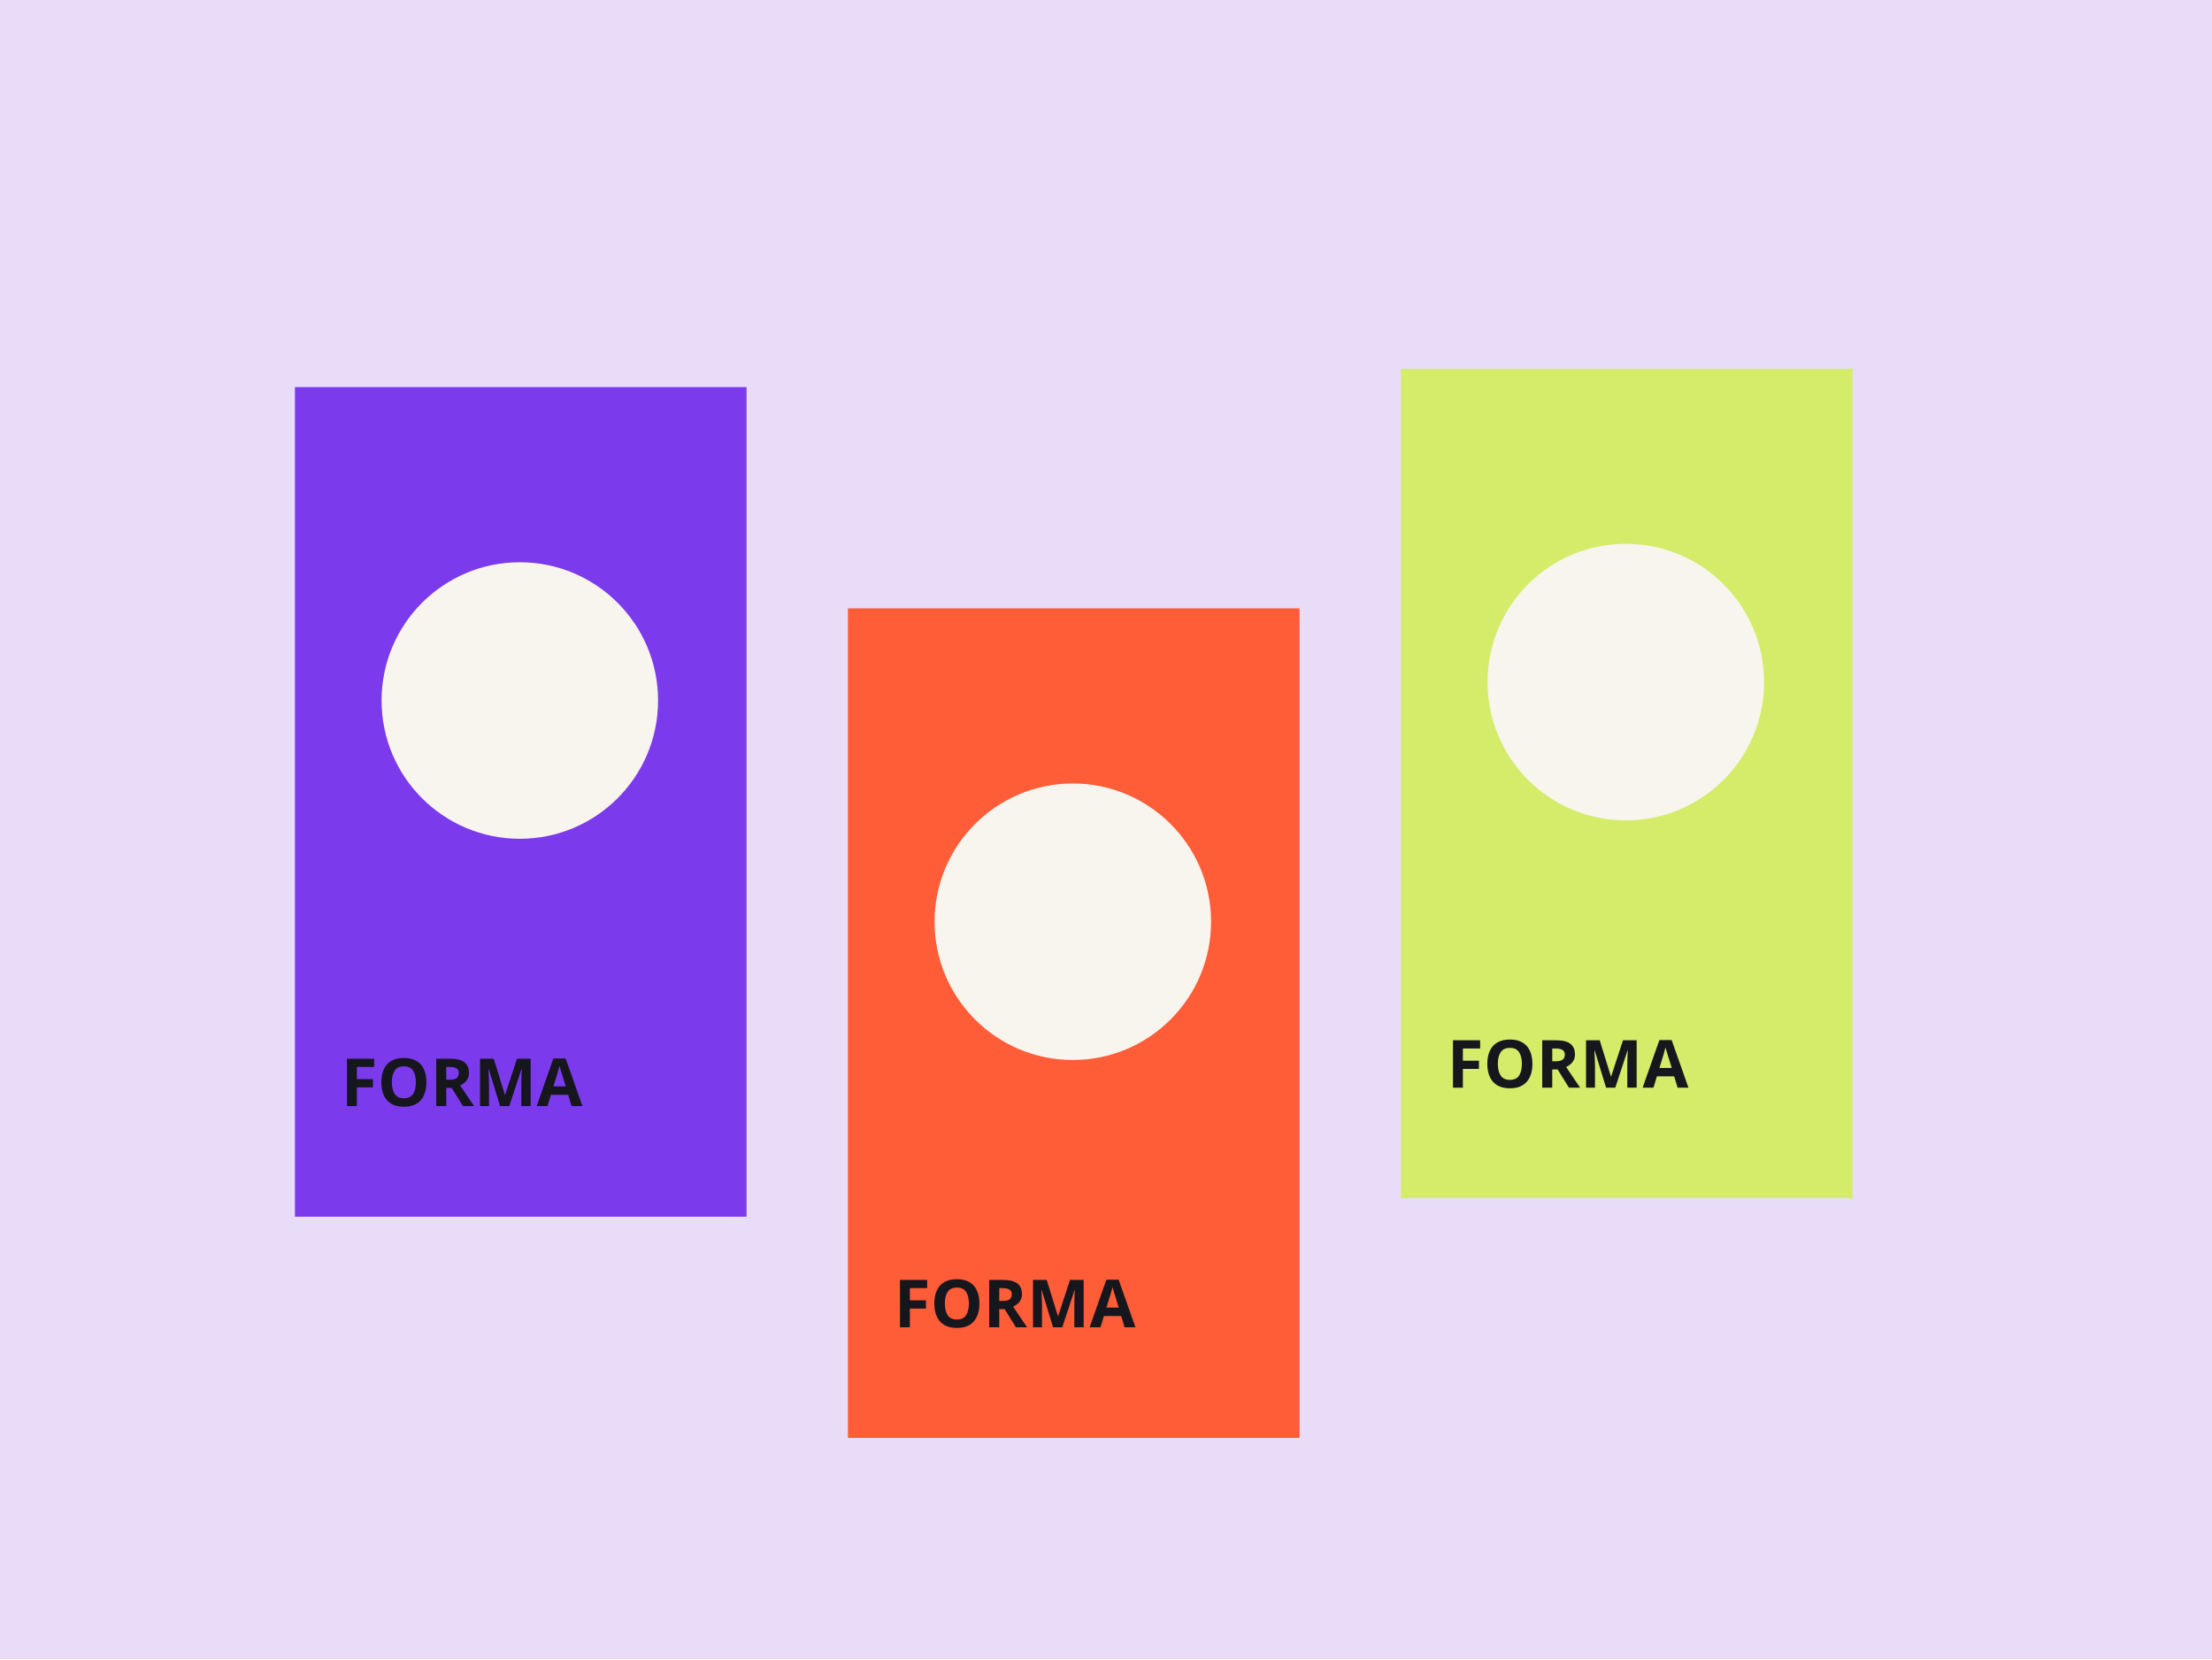
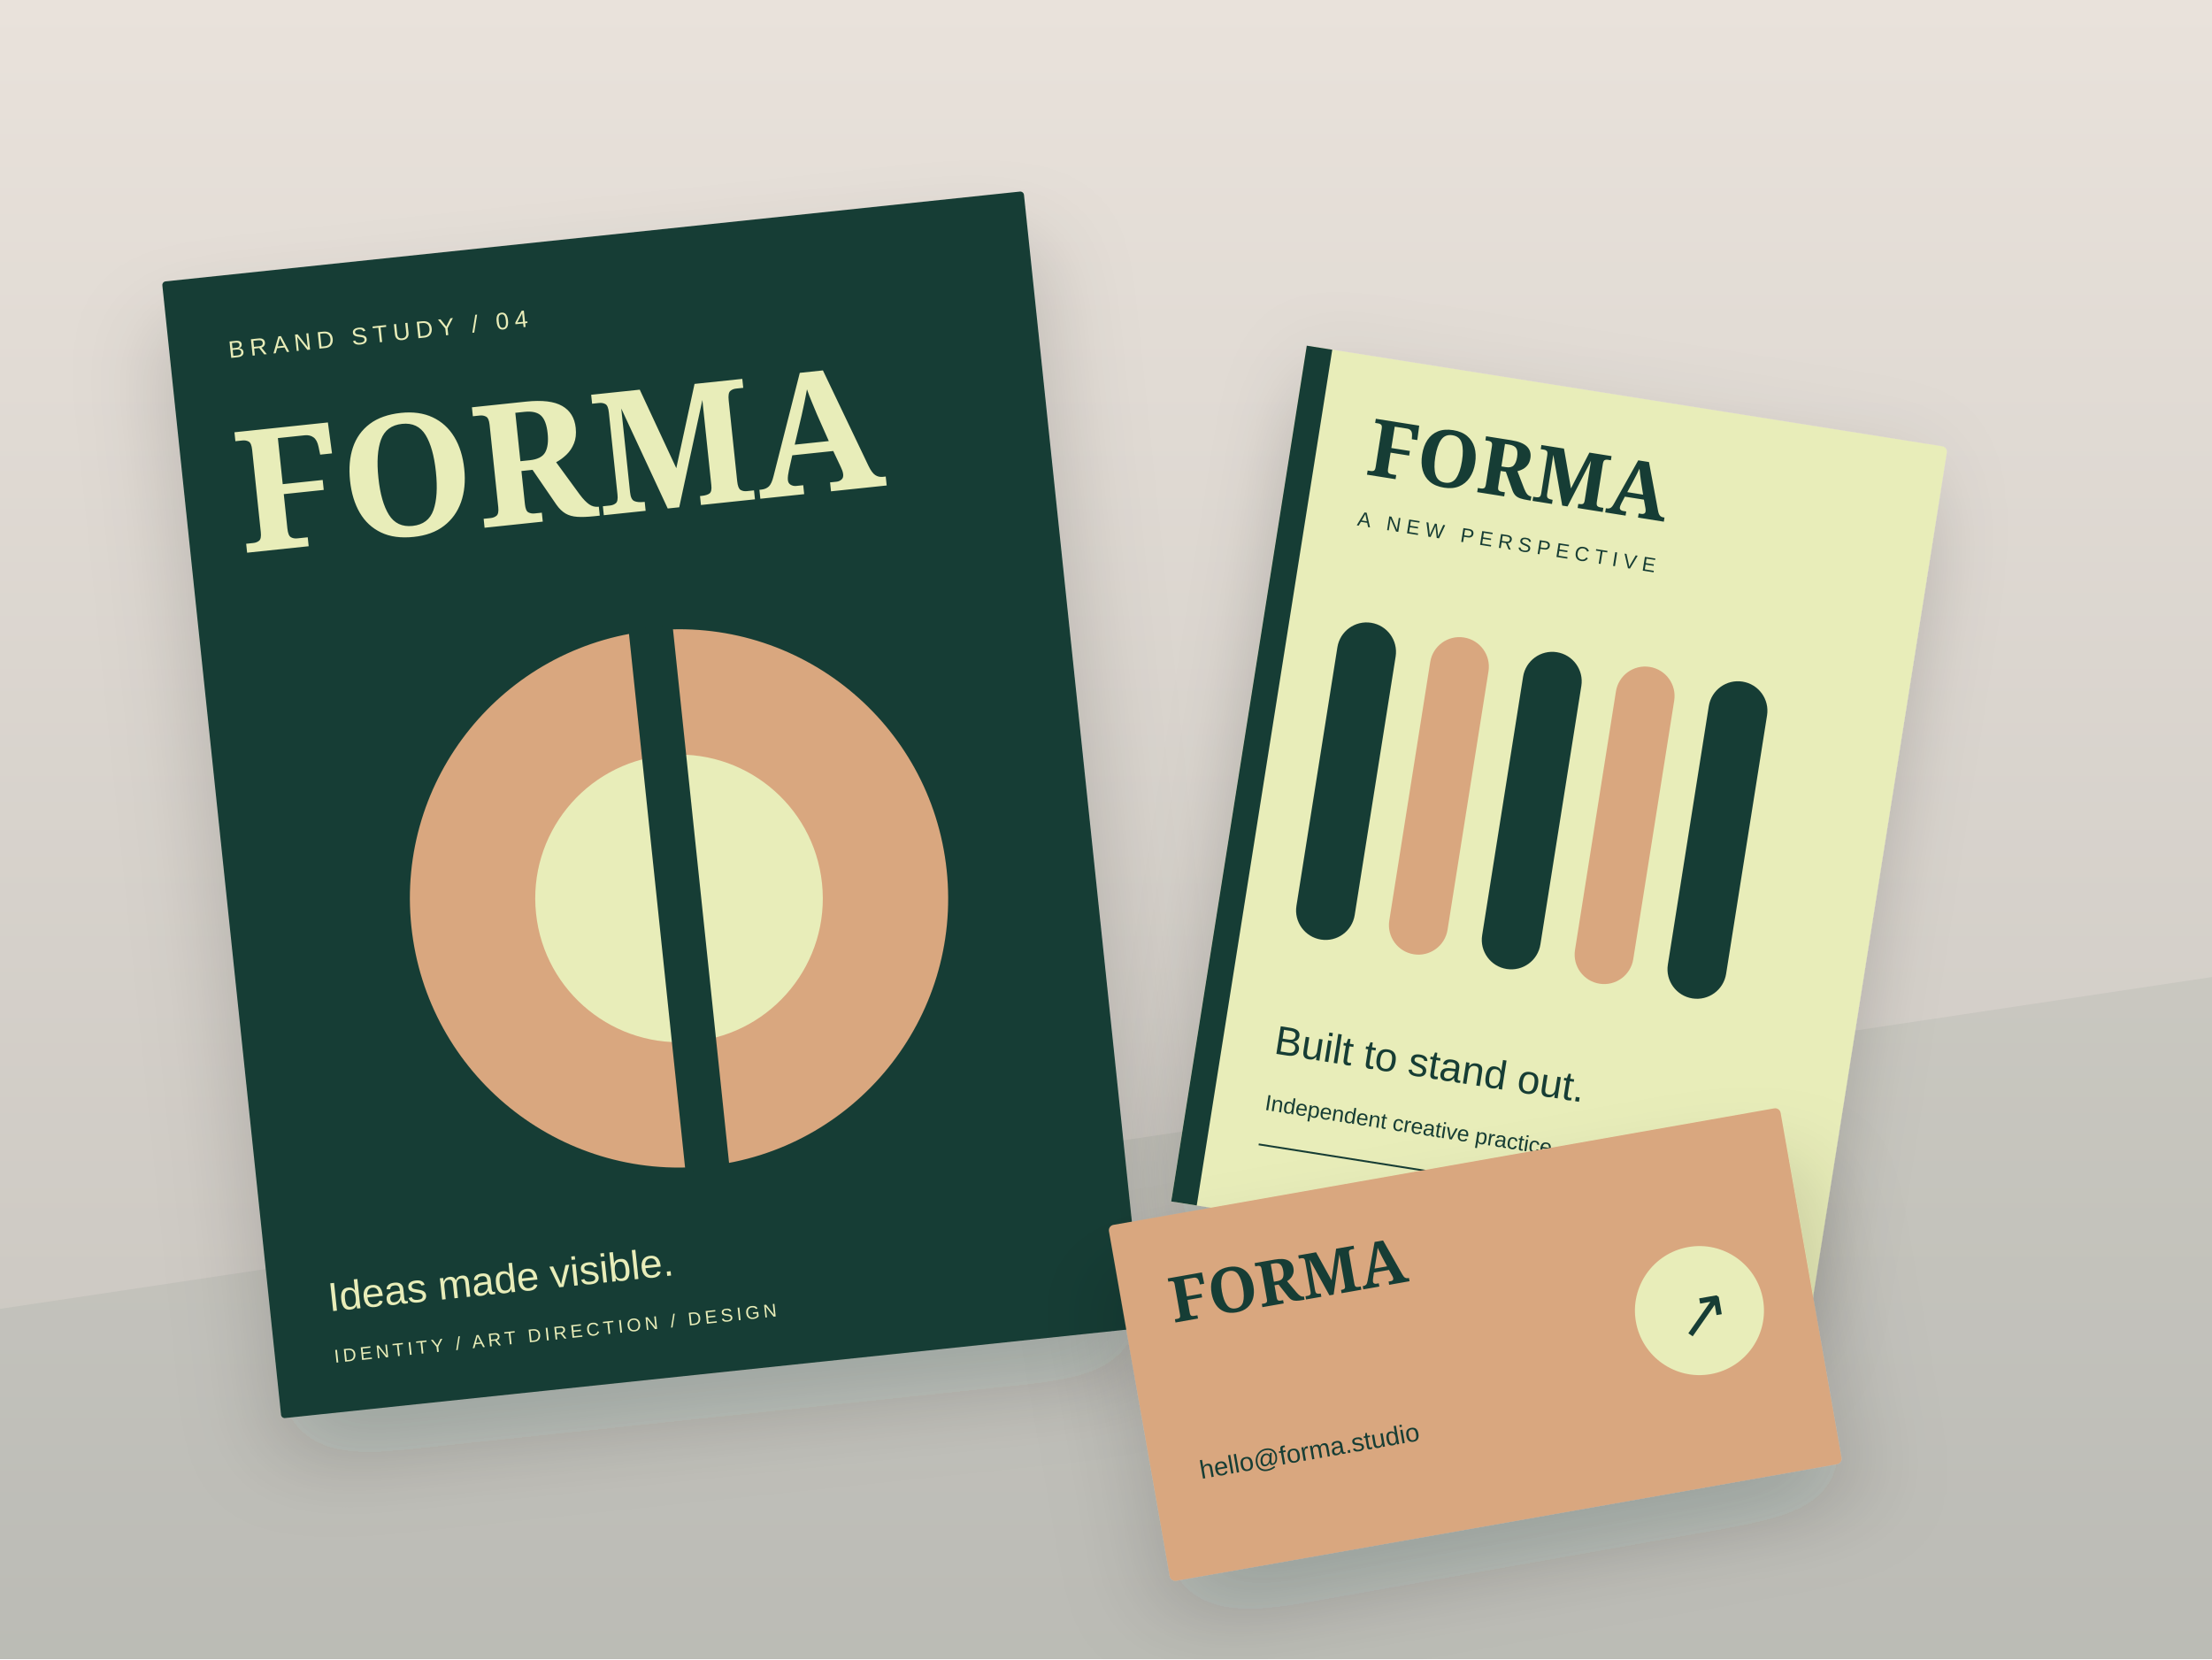
<svg xmlns="http://www.w3.org/2000/svg" viewBox="0 0 1200 900" width="1200" height="900">
-   <rect x="0" y="0" width="1200" height="900" rx="0" fill="#E8DCF8" stroke="none" />
-   <rect x="160" y="210" width="245" height="450" rx="0" fill="#7C3AED" stroke="none" />
-   <circle cx="282" cy="380" r="75" fill="#F8F5EE" stroke="none" />
-   <text x="185" y="600" font-family="sans-serif" font-size="36" font-weight="700" fill="#16161D">FORMA</text>
-   <rect x="460" y="330" width="245" height="450" rx="0" fill="#FF5C38" stroke="none" />
-   <circle cx="582" cy="500" r="75" fill="#F8F5EE" stroke="none" />
-   <text x="485" y="720" font-family="sans-serif" font-size="36" font-weight="700" fill="#16161D">FORMA</text>
-   <rect x="760" y="200" width="245" height="450" rx="0" fill="#D5EC6B" stroke="none" />
-   <circle cx="882" cy="370" r="75" fill="#F8F5EE" stroke="none" />
-   <text x="785" y="590" font-family="sans-serif" font-size="36" font-weight="700" fill="#16161D">FORMA</text>
+   <defs>
+     <filter id="shadow" x="-30%" y="-30%" width="170%" height="180%">
+       <feDropShadow dx="0" dy="24" stdDeviation="24" flood-color="#152030" flood-opacity=".18" />
+     </filter>
+     <linearGradient id="paper" x2="1" y2="1">
+       <stop stop-color="#fff" />
+       <stop offset="1" stop-color="#e9e4da" />
+     </linearGradient>
+     <linearGradient id="desk" x2="0" y2="1">
+       <stop stop-color="#e9e2db" />
+       <stop offset="1" stop-color="#c6c3bd" />
+     </linearGradient>
+     <linearGradient id="glass" x2="1" y2="1">
+       <stop stop-color="#ffffff" stop-opacity=".35" />
+       <stop offset="1" stop-color="#ffffff" stop-opacity="0" />
+     </linearGradient>
+   </defs>
+   <rect x="0" y="0" width="1200" height="900" rx="0" fill="#e9e2db" />
+   <rect x="0" y="0" width="1200" height="900" rx="0" fill="url(#desk)" />
+   <path d="M0 710L1200 530V900H0Z" fill="#193e34" opacity=".06" />
+   <g transform="translate(120 126) rotate(-6 240 320)" filter="url(#shadow)">
+     <rect x="0" y="0" width="470" height="620" rx="2" fill="#193e34" />
+     <text x="32" y="45" font-family="Arial, sans-serif" font-size="13" font-weight="400" fill="#e8edb9" letter-spacing="3">
+       BRAND STUDY / 04
+     </text>
+     <text x="28" y="151" font-family="Georgia, serif" font-size="92" font-weight="700" fill="#e8edb9">
+       FORMA
+     </text>
+     <circle cx="244" cy="362" r="146" fill="#d9a77f" />
+     <circle cx="244" cy="362" r="78" fill="#e8edb9" />
+     <rect x="232" y="214" width="24" height="296" rx="0" fill="#193e34" />
+     <text x="32" y="565" font-family="Arial, sans-serif" font-size="22" font-weight="400" fill="#e8edb9">
+       Ideas made visible.
+     </text>
+     <text x="32" y="593" font-family="Arial, sans-serif" font-size="10" font-weight="400" fill="#e8edb9" letter-spacing="2">
+       IDENTITY / ART DIRECTION / DESIGN
+     </text>
+   </g>
+   <g transform="translate(670 212) rotate(9 175 235)" filter="url(#shadow)">
+     <rect x="0" y="0" width="352" height="470" rx="3" fill="#e8edb9" />
+     <rect x="0" y="0" width="14" height="470" rx="0" fill="#193e34" />
+     <text x="42" y="64" font-family="Georgia, serif" font-size="43" font-weight="700" fill="#193e34">
+       FORMA
+     </text>
+     <text x="42" y="92" font-family="Arial, sans-serif" font-size="11" font-weight="400" fill="#193e34" letter-spacing="3">
+       A NEW PERSPECTIVE
+     </text>
+     <rect x="42" y="143" width="32" height="174" rx="16" fill="#193e34" />
+     <rect x="93" y="143" width="32" height="174" rx="16" fill="#d9a77f" />
+     <rect x="144" y="143" width="32" height="174" rx="16" fill="#193e34" />
+     <rect x="195" y="143" width="32" height="174" rx="16" fill="#d9a77f" />
+     <rect x="246" y="143" width="32" height="174" rx="16" fill="#193e34" />
+     <text x="42" y="382" font-family="Arial, sans-serif" font-size="22" font-weight="400" fill="#193e34">
+       Built to stand out.
+     </text>
+     <text x="42" y="413" font-family="Arial, sans-serif" font-size="12" font-weight="400" fill="#193e34">
+       Independent creative practice
+     </text>
+     <path d="M42 432h263" stroke="#193e34" />
+   </g>
+   <g transform="translate(615 634) rotate(-10 170 95)" filter="url(#shadow)">
+     <rect x="0" y="0" width="370" height="196" rx="3" fill="#d9a77f" />
+     <text x="26" y="58" font-family="Georgia, serif" font-size="34" font-weight="700" fill="#193e34">
+       FORMA
+     </text>
+     <text x="26" y="144" font-family="Arial, sans-serif" font-size="14" font-weight="400" fill="#193e34">
+       hello@forma.studio
+     </text>
+     <circle cx="308" cy="101" r="35" fill="#e8edb9" />
+     <text x="295" y="115" font-family="Arial, sans-serif" font-size="35" font-weight="400" fill="#193e34">
+       ↗
+     </text>
+   </g>
</svg>
